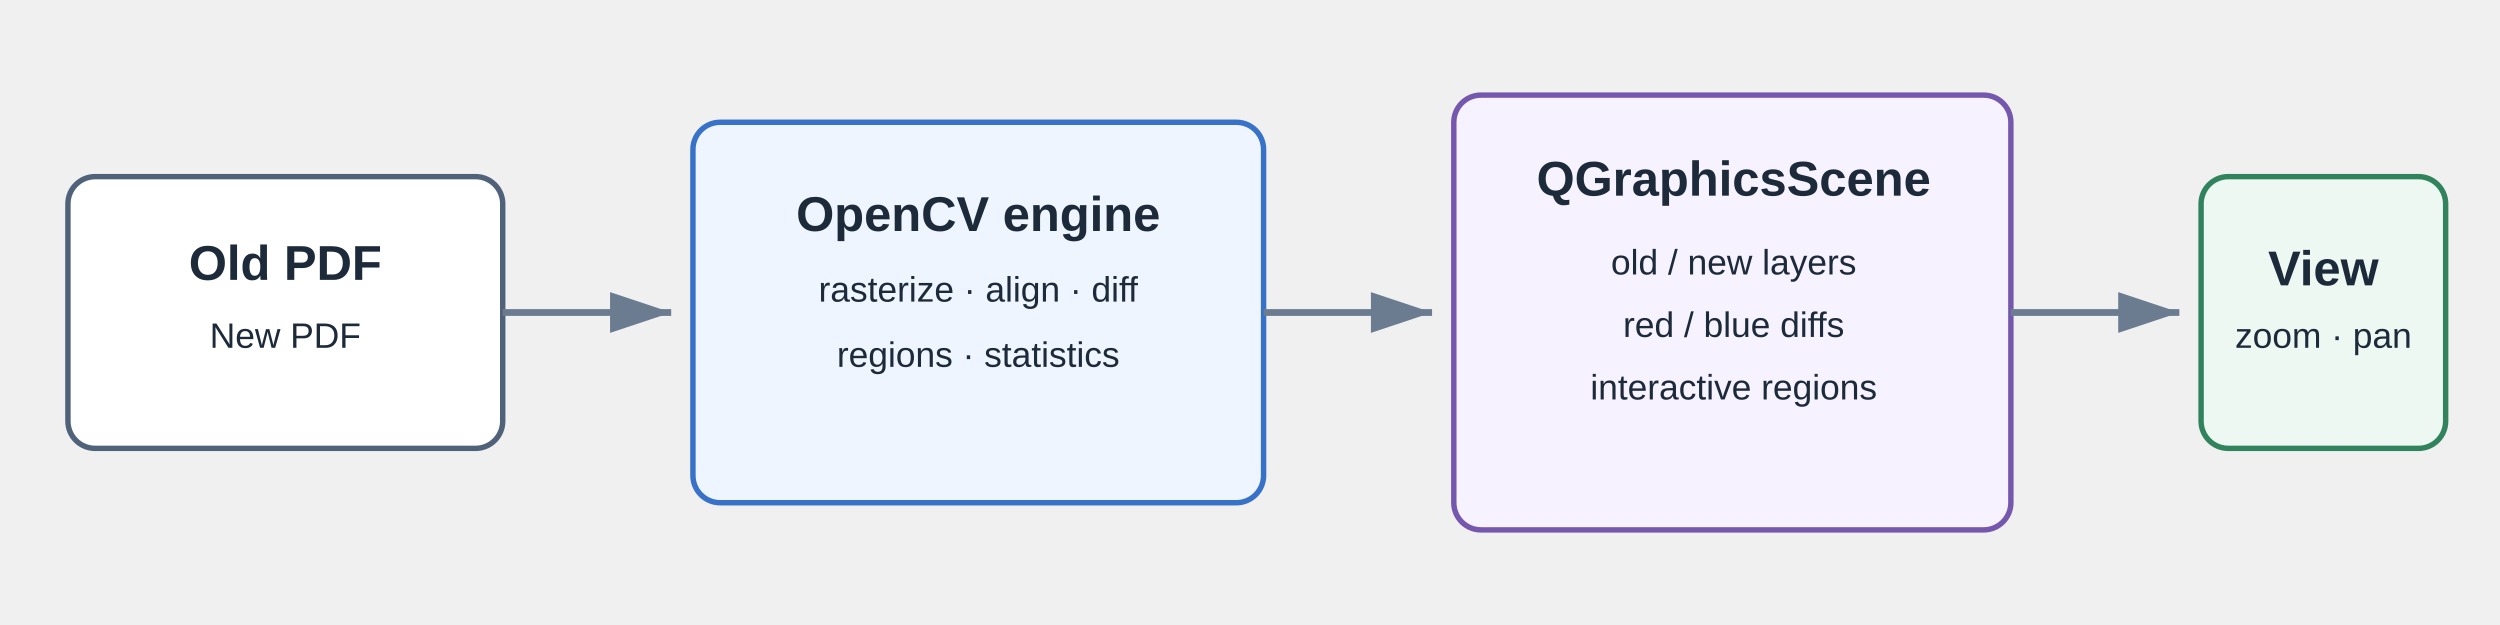
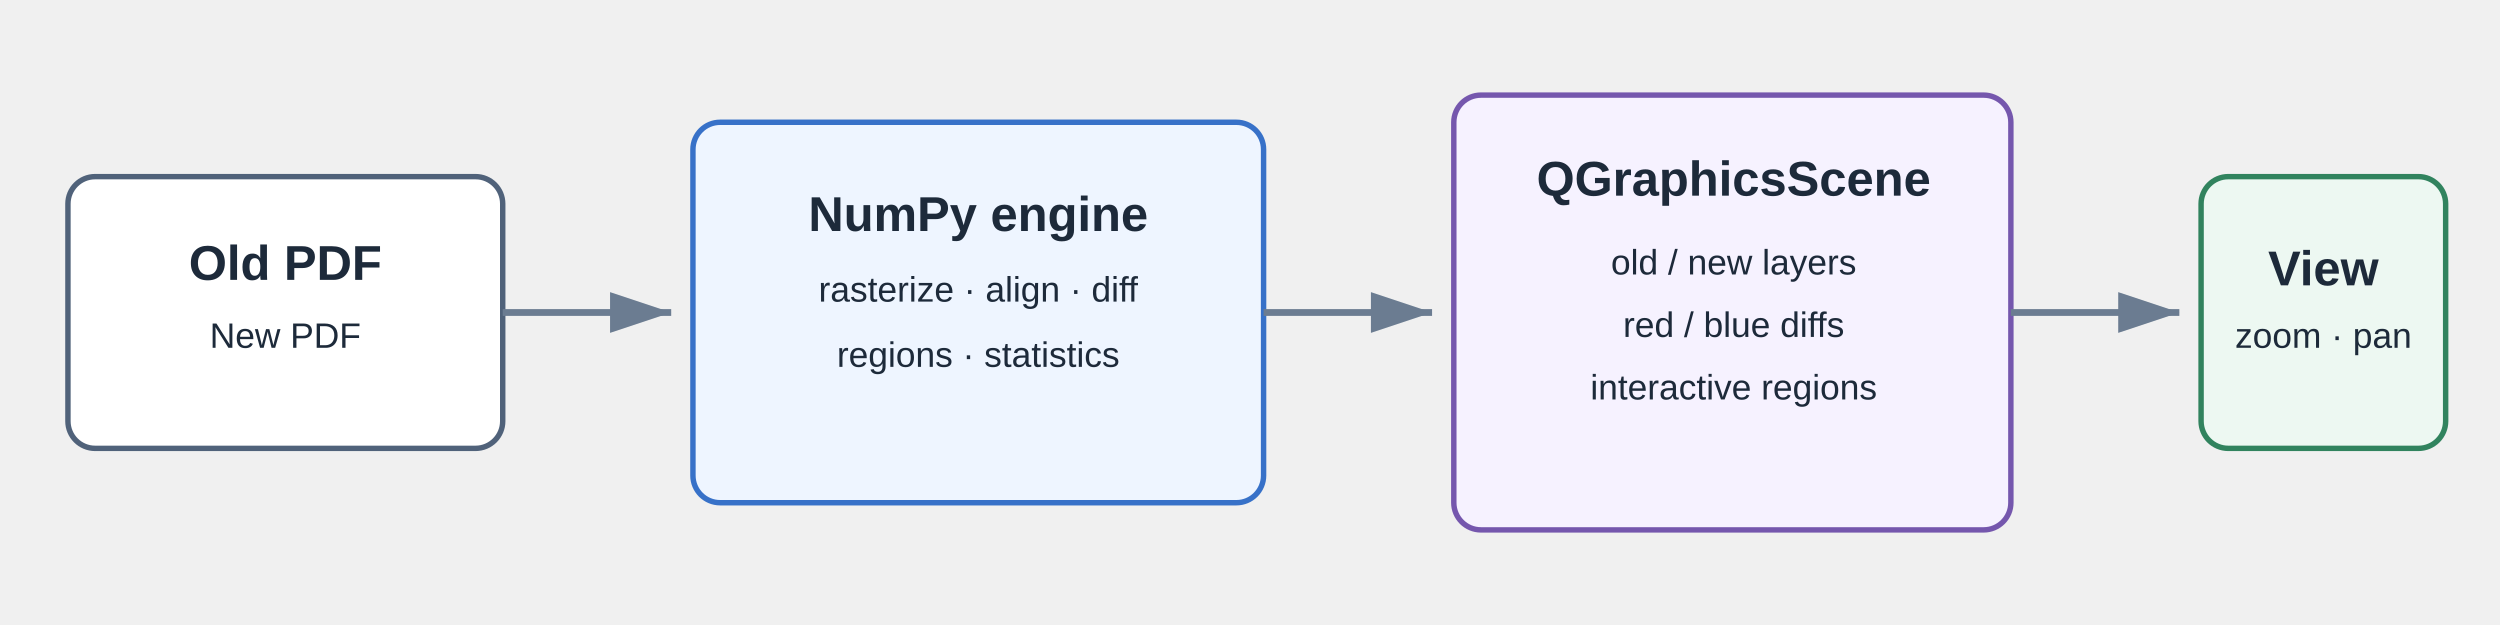
<svg xmlns="http://www.w3.org/2000/svg" width="920" height="230" viewBox="0 0 920 230" role="img" aria-labelledby="title desc">
  <style>
    .box { fill: #ffffff; stroke: #50627a; stroke-width: 2; rx: 10; }
    .engine { fill: #eef5ff; stroke: #3771c8; stroke-width: 2; rx: 10; }
    .scene { fill: #f6f2ff; stroke: #7557ad; stroke-width: 2; rx: 10; }
    .view { fill: #edf8f2; stroke: #31835e; stroke-width: 2; rx: 10; }
    text { font-family: Segoe UI, Arial, sans-serif; fill: #1d2a3a; }
    .heading { font-size: 18px; font-weight: 700; }
    .sub { font-size: 13px; }
    .arrow { fill: none; stroke: #6b7c91; stroke-width: 2.5; marker-end: url(#arrow); }
  </style>
  <defs>
    <marker id="arrow" markerWidth="10" markerHeight="10" refX="9" refY="3" orient="auto" markerUnits="strokeWidth">
      <path d="M0,0 L0,6 L9,3 z" fill="#6b7c91" />
    </marker>
  </defs>
  <rect x="25" y="65" width="160" height="100" class="box" />
  <text x="105" y="103" text-anchor="middle" class="heading">Old PDF</text>
  <text x="105" y="128" text-anchor="middle" class="sub">New PDF</text>
  <path d="M185 115 L247 115" class="arrow" />
  <rect x="255" y="45" width="210" height="140" class="engine" />
-   <text x="360" y="85" text-anchor="middle" class="heading">OpenCV engine</text>
+   <text x="360" y="85" text-anchor="middle" class="heading">NumPy engine</text>
  <text x="360" y="111" text-anchor="middle" class="sub">rasterize · align · diff</text>
  <text x="360" y="135" text-anchor="middle" class="sub">regions · statistics</text>
  <path d="M465 115 L527 115" class="arrow" />
  <rect x="535" y="35" width="205" height="160" class="scene" />
  <text x="638" y="72" text-anchor="middle" class="heading">QGraphicsScene</text>
  <text x="638" y="101" text-anchor="middle" class="sub">old / new layers</text>
  <text x="638" y="124" text-anchor="middle" class="sub">red / blue diffs</text>
  <text x="638" y="147" text-anchor="middle" class="sub">interactive regions</text>
  <path d="M740 115 L802 115" class="arrow" />
  <rect x="810" y="65" width="90" height="100" class="view" />
  <text x="855" y="105" text-anchor="middle" class="heading">View</text>
  <text x="855" y="128" text-anchor="middle" class="sub">zoom · pan</text>
</svg>
